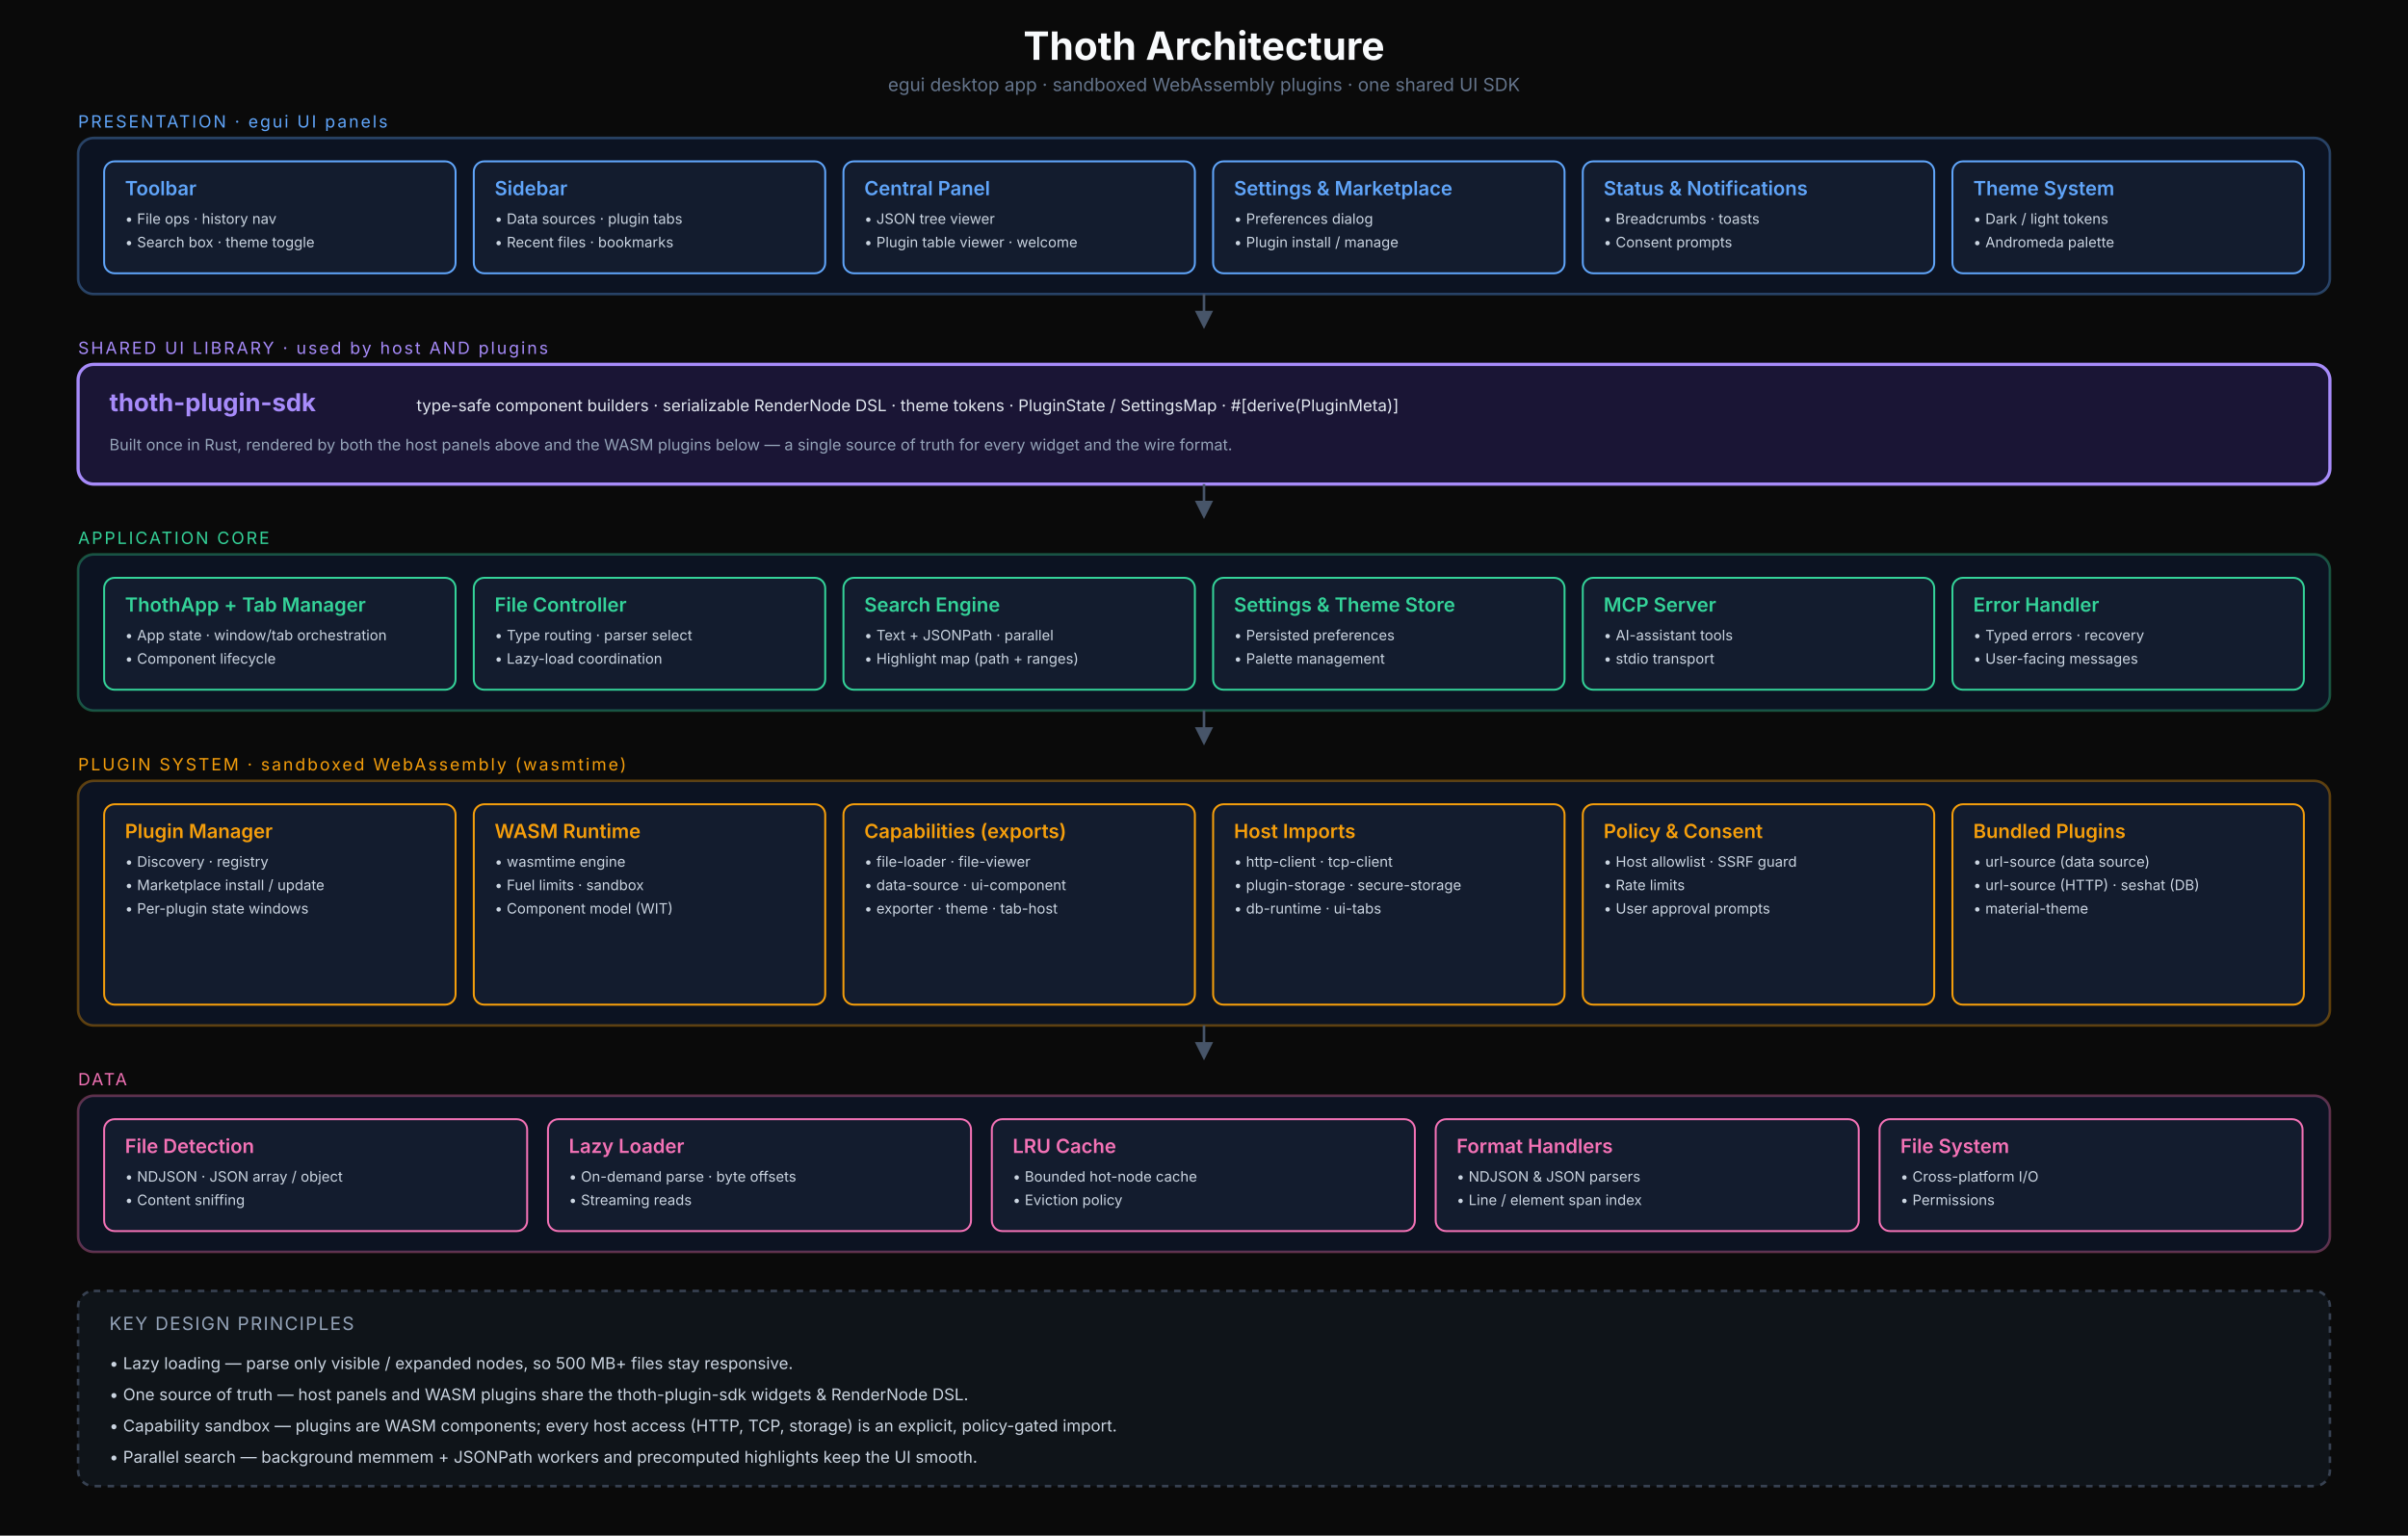
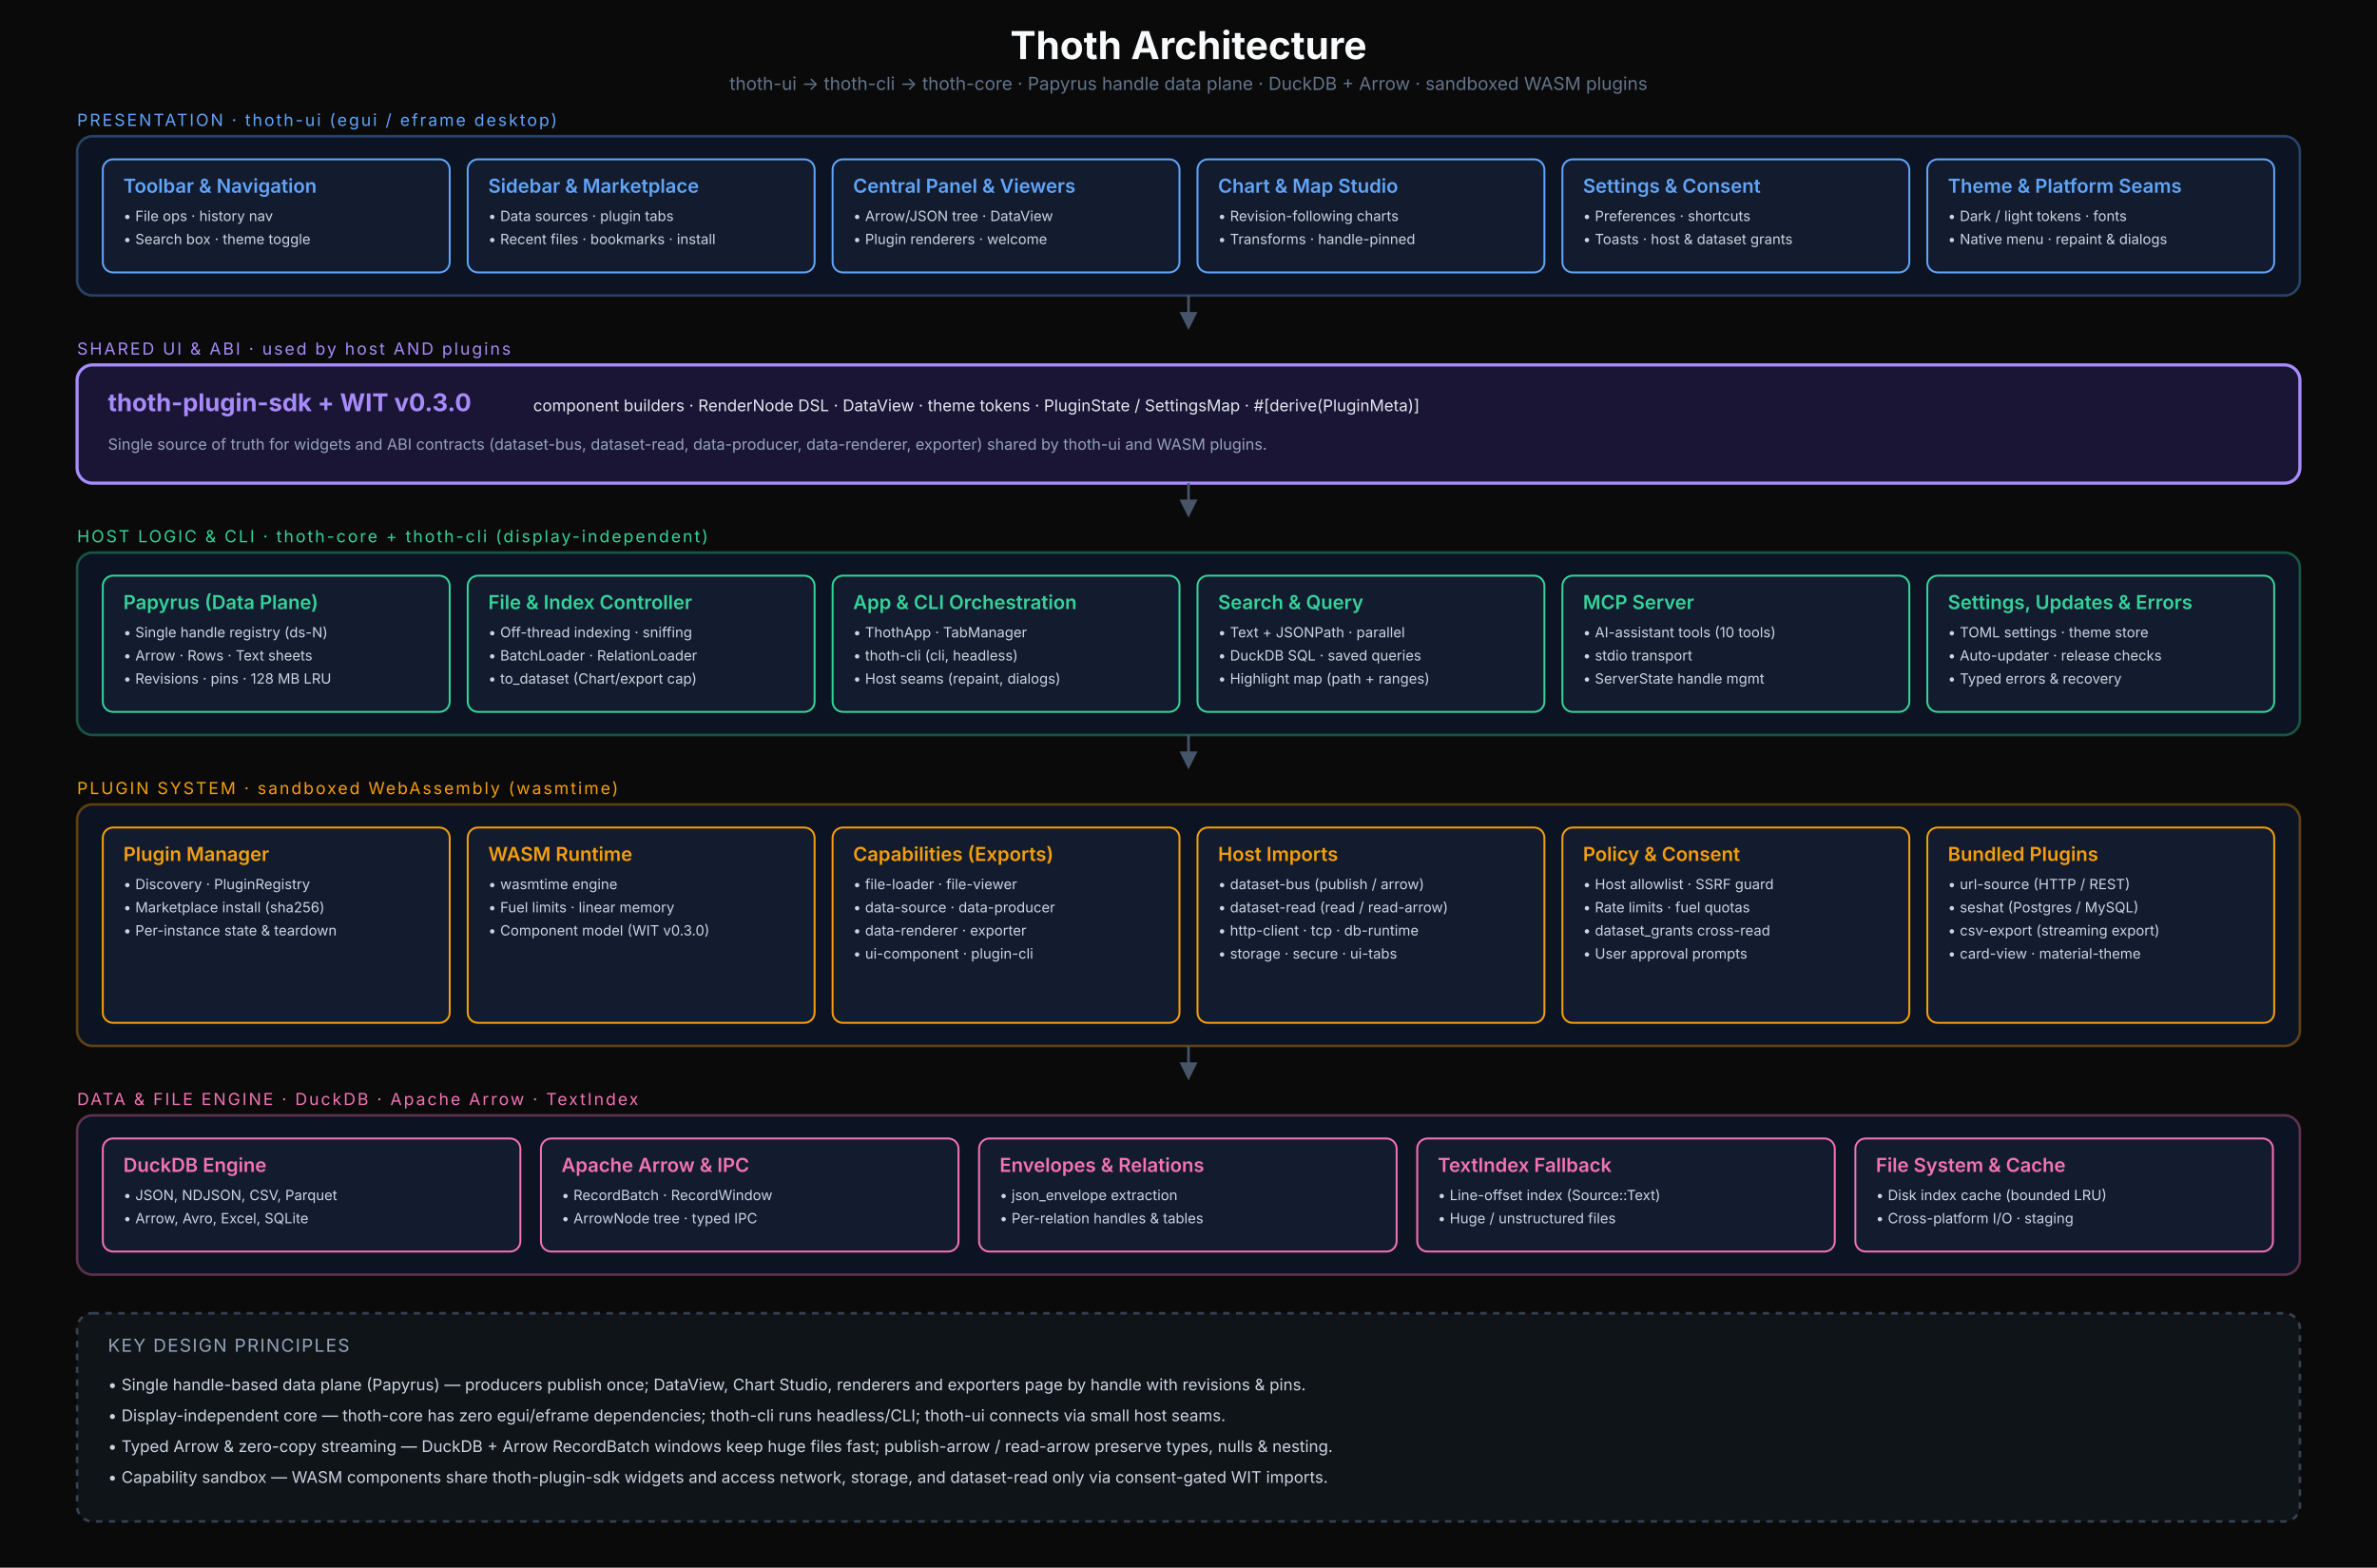
- <svg xmlns="http://www.w3.org/2000/svg" version="1.1" viewBox="0 0 1850 1180" width="1850" height="1180">
+ <svg xmlns="http://www.w3.org/2000/svg" version="1.1" viewBox="0 0 1850 1220" width="1850" height="1220">
  <defs>
    <marker id="arrow" viewBox="0 0 10 10" refX="8" refY="5" markerWidth="7" markerHeight="7" orient="auto-start-reverse">
      <path d="M0 0L10 5L0 10z" fill="#475569" />
    </marker>
    <style>
      text { font-family: "Inter", system-ui, -apple-system, sans-serif; }
      .title { font-size: 30px; fill: #f8fafc; font-weight: 700; }
      .sub { font-size: 14px; fill: #64748b; }
      .cap { font-size: 13px; letter-spacing: 1.5px; }
      .h { font-size: 15px; font-weight: 600; }
      .b { font-size: 11px; fill: #cbd5e1; }
      .band-h { font-size: 19px; font-weight: 700; fill: #a78bfa; }
      .band-1 { font-size: 12.5px; fill: #e2e8f0; }
      .band-2 { font-size: 12px; fill: #94a3b8; }
      .note { font-size: 12.5px; fill: #cbd5e1; }
      .note-h { font-size: 14px; fill: #94a3b8; letter-spacing: 1px; }
      .lbl { font-size: 11px; fill: #64748b; }
    </style>
  </defs>
-   <rect x="0" y="0" width="1850" height="1180" fill="#0a0a0a" />
+   <rect x="0" y="0" width="1850" height="1220" fill="#0a0a0a" />
  <text x="925" y="46" text-anchor="middle" class="title">Thoth Architecture</text>
-   <text x="925" y="70" text-anchor="middle" class="sub">egui desktop app · sandboxed WebAssembly plugins · one shared UI SDK</text>
-   <text x="60" y="98" class="cap" fill="#60a5fa">PRESENTATION · egui UI panels</text>
-   <rect x="60" y="106" width="1730" height="120" rx="12" fill="#0c1322" stroke="#60a5fa" stroke-opacity="0.35" stroke-width="2" />
-   <rect x="80" y="124" width="270" height="86" rx="8" fill="#131c2e" stroke="#60a5fa" stroke-width="1.5" />
-   <text x="96" y="150" class="h" fill="#60a5fa">Toolbar</text>
+   <text x="925" y="70" text-anchor="middle" class="sub">thoth-ui → thoth-cli → thoth-core · Papyrus handle data plane · DuckDB + Arrow · sandboxed WASM plugins</text>
+   <text x="60" y="98" class="cap" fill="#60a5fa">PRESENTATION · thoth-ui (egui / eframe desktop)</text>
+   <rect x="60" y="106" width="1730" height="124" rx="12" fill="#0c1322" stroke="#60a5fa" stroke-opacity="0.35" stroke-width="2" />
+   <rect x="80" y="124" width="270" height="88" rx="8" fill="#131c2e" stroke="#60a5fa" stroke-width="1.5" />
+   <text x="96" y="150" class="h" fill="#60a5fa">Toolbar &amp; Navigation</text>
  <text x="96" y="172" class="b">• File ops · history nav</text>
  <text x="96" y="190" class="b">• Search box · theme toggle</text>
-   <rect x="364" y="124" width="270" height="86" rx="8" fill="#131c2e" stroke="#60a5fa" stroke-width="1.5" />
-   <text x="380" y="150" class="h" fill="#60a5fa">Sidebar</text>
+   <rect x="364" y="124" width="270" height="88" rx="8" fill="#131c2e" stroke="#60a5fa" stroke-width="1.5" />
+   <text x="380" y="150" class="h" fill="#60a5fa">Sidebar &amp; Marketplace</text>
  <text x="380" y="172" class="b">• Data sources · plugin tabs</text>
-   <text x="380" y="190" class="b">• Recent files · bookmarks</text>
-   <rect x="648" y="124" width="270" height="86" rx="8" fill="#131c2e" stroke="#60a5fa" stroke-width="1.5" />
-   <text x="664" y="150" class="h" fill="#60a5fa">Central Panel</text>
-   <text x="664" y="172" class="b">• JSON tree viewer</text>
-   <text x="664" y="190" class="b">• Plugin table viewer · welcome</text>
-   <rect x="932" y="124" width="270" height="86" rx="8" fill="#131c2e" stroke="#60a5fa" stroke-width="1.5" />
-   <text x="948" y="150" class="h" fill="#60a5fa">Settings &amp; Marketplace</text>
-   <text x="948" y="172" class="b">• Preferences dialog</text>
-   <text x="948" y="190" class="b">• Plugin install / manage</text>
-   <rect x="1216" y="124" width="270" height="86" rx="8" fill="#131c2e" stroke="#60a5fa" stroke-width="1.5" />
-   <text x="1232" y="150" class="h" fill="#60a5fa">Status &amp; Notifications</text>
-   <text x="1232" y="172" class="b">• Breadcrumbs · toasts</text>
-   <text x="1232" y="190" class="b">• Consent prompts</text>
-   <rect x="1500" y="124" width="270" height="86" rx="8" fill="#131c2e" stroke="#60a5fa" stroke-width="1.5" />
-   <text x="1516" y="150" class="h" fill="#60a5fa">Theme System</text>
-   <text x="1516" y="172" class="b">• Dark / light tokens</text>
-   <text x="1516" y="190" class="b">• Andromeda palette</text>
-   <line x1="925" y1="226" x2="925" y2="250" stroke="#475569" stroke-width="2" marker-end="url(#arrow)" />
-   <text x="60" y="272" class="cap" fill="#a78bfa">SHARED UI LIBRARY · used by host AND plugins</text>
-   <rect x="60" y="280" width="1730" height="92" rx="12" fill="#1a1535" stroke="#a78bfa" stroke-width="2.5" />
-   <text x="84" y="316" class="band-h">thoth-plugin-sdk</text>
-   <text x="320" y="316" class="band-1">type-safe component builders · serializable RenderNode DSL · theme tokens · PluginState / SettingsMap · #[derive(PluginMeta)]</text>
-   <text x="84" y="346" class="band-2">Built once in Rust, rendered by both the host panels above and the WASM plugins below — a single source of truth for every widget and the wire format.</text>
-   <line x1="925" y1="372" x2="925" y2="396" stroke="#475569" stroke-width="2" marker-end="url(#arrow)" />
-   <text x="60" y="418" class="cap" fill="#34d399">APPLICATION CORE</text>
-   <rect x="60" y="426" width="1730" height="120" rx="12" fill="#0c1322" stroke="#34d399" stroke-opacity="0.35" stroke-width="2" />
-   <rect x="80" y="444" width="270" height="86" rx="8" fill="#131c2e" stroke="#34d399" stroke-width="1.5" />
-   <text x="96" y="470" class="h" fill="#34d399">ThothApp + Tab Manager</text>
-   <text x="96" y="492" class="b">• App state · window/tab orchestration</text>
-   <text x="96" y="510" class="b">• Component lifecycle</text>
-   <rect x="364" y="444" width="270" height="86" rx="8" fill="#131c2e" stroke="#34d399" stroke-width="1.5" />
-   <text x="380" y="470" class="h" fill="#34d399">File Controller</text>
-   <text x="380" y="492" class="b">• Type routing · parser select</text>
-   <text x="380" y="510" class="b">• Lazy-load coordination</text>
-   <rect x="648" y="444" width="270" height="86" rx="8" fill="#131c2e" stroke="#34d399" stroke-width="1.5" />
-   <text x="664" y="470" class="h" fill="#34d399">Search Engine</text>
-   <text x="664" y="492" class="b">• Text + JSONPath · parallel</text>
-   <text x="664" y="510" class="b">• Highlight map (path + ranges)</text>
-   <rect x="932" y="444" width="270" height="86" rx="8" fill="#131c2e" stroke="#34d399" stroke-width="1.5" />
-   <text x="948" y="470" class="h" fill="#34d399">Settings &amp; Theme Store</text>
-   <text x="948" y="492" class="b">• Persisted preferences</text>
-   <text x="948" y="510" class="b">• Palette management</text>
-   <rect x="1216" y="444" width="270" height="86" rx="8" fill="#131c2e" stroke="#34d399" stroke-width="1.5" />
-   <text x="1232" y="470" class="h" fill="#34d399">MCP Server</text>
-   <text x="1232" y="492" class="b">• AI-assistant tools</text>
-   <text x="1232" y="510" class="b">• stdio transport</text>
-   <rect x="1500" y="444" width="270" height="86" rx="8" fill="#131c2e" stroke="#34d399" stroke-width="1.5" />
-   <text x="1516" y="470" class="h" fill="#34d399">Error Handler</text>
-   <text x="1516" y="492" class="b">• Typed errors · recovery</text>
-   <text x="1516" y="510" class="b">• User-facing messages</text>
-   <line x1="925" y1="546" x2="925" y2="570" stroke="#475569" stroke-width="2" marker-end="url(#arrow)" />
-   <text x="60" y="592" class="cap" fill="#f59e0b">PLUGIN SYSTEM · sandboxed WebAssembly (wasmtime)</text>
-   <rect x="60" y="600" width="1730" height="188" rx="12" fill="#0c1322" stroke="#f59e0b" stroke-opacity="0.35" stroke-width="2" />
-   <rect x="80" y="618" width="270" height="154" rx="8" fill="#131c2e" stroke="#f59e0b" stroke-width="1.5" />
-   <text x="96" y="644" class="h" fill="#f59e0b">Plugin Manager</text>
-   <text x="96" y="666" class="b">• Discovery · registry</text>
-   <text x="96" y="684" class="b">• Marketplace install / update</text>
-   <text x="96" y="702" class="b">• Per-plugin state windows</text>
-   <rect x="364" y="618" width="270" height="154" rx="8" fill="#131c2e" stroke="#f59e0b" stroke-width="1.5" />
-   <text x="380" y="644" class="h" fill="#f59e0b">WASM Runtime</text>
-   <text x="380" y="666" class="b">• wasmtime engine</text>
-   <text x="380" y="684" class="b">• Fuel limits · sandbox</text>
-   <text x="380" y="702" class="b">• Component model (WIT)</text>
-   <rect x="648" y="618" width="270" height="154" rx="8" fill="#131c2e" stroke="#f59e0b" stroke-width="1.5" />
-   <text x="664" y="644" class="h" fill="#f59e0b">Capabilities (exports)</text>
-   <text x="664" y="666" class="b">• file-loader · file-viewer</text>
-   <text x="664" y="684" class="b">• data-source · ui-component</text>
-   <text x="664" y="702" class="b">• exporter · theme · tab-host</text>
-   <rect x="932" y="618" width="270" height="154" rx="8" fill="#131c2e" stroke="#f59e0b" stroke-width="1.5" />
-   <text x="948" y="644" class="h" fill="#f59e0b">Host Imports</text>
-   <text x="948" y="666" class="b">• http-client · tcp-client</text>
-   <text x="948" y="684" class="b">• plugin-storage · secure-storage</text>
-   <text x="948" y="702" class="b">• db-runtime · ui-tabs</text>
-   <rect x="1216" y="618" width="270" height="154" rx="8" fill="#131c2e" stroke="#f59e0b" stroke-width="1.5" />
-   <text x="1232" y="644" class="h" fill="#f59e0b">Policy &amp; Consent</text>
-   <text x="1232" y="666" class="b">• Host allowlist · SSRF guard</text>
-   <text x="1232" y="684" class="b">• Rate limits</text>
-   <text x="1232" y="702" class="b">• User approval prompts</text>
-   <rect x="1500" y="618" width="270" height="154" rx="8" fill="#131c2e" stroke="#f59e0b" stroke-width="1.5" />
-   <text x="1516" y="644" class="h" fill="#f59e0b">Bundled Plugins</text>
-   <text x="1516" y="666" class="b">• url-source (data source)</text>
-   <text x="1516" y="684" class="b">• url-source (HTTP) · seshat (DB)</text>
-   <text x="1516" y="702" class="b">• material-theme</text>
-   <line x1="925" y1="788" x2="925" y2="812" stroke="#475569" stroke-width="2" marker-end="url(#arrow)" />
-   <text x="60" y="834" class="cap" fill="#f472b6">DATA</text>
-   <rect x="60" y="842" width="1730" height="120" rx="12" fill="#0c1322" stroke="#f472b6" stroke-opacity="0.35" stroke-width="2" />
-   <rect x="80" y="860" width="325" height="86" rx="8" fill="#131c2e" stroke="#f472b6" stroke-width="1.5" />
-   <text x="96" y="886" class="h" fill="#f472b6">File Detection</text>
-   <text x="96" y="908" class="b">• NDJSON · JSON array / object</text>
-   <text x="96" y="926" class="b">• Content sniffing</text>
-   <rect x="421" y="860" width="325" height="86" rx="8" fill="#131c2e" stroke="#f472b6" stroke-width="1.5" />
-   <text x="437" y="886" class="h" fill="#f472b6">Lazy Loader</text>
-   <text x="437" y="908" class="b">• On-demand parse · byte offsets</text>
-   <text x="437" y="926" class="b">• Streaming reads</text>
-   <rect x="762" y="860" width="325" height="86" rx="8" fill="#131c2e" stroke="#f472b6" stroke-width="1.5" />
-   <text x="778" y="886" class="h" fill="#f472b6">LRU Cache</text>
-   <text x="778" y="908" class="b">• Bounded hot-node cache</text>
-   <text x="778" y="926" class="b">• Eviction policy</text>
-   <rect x="1103" y="860" width="325" height="86" rx="8" fill="#131c2e" stroke="#f472b6" stroke-width="1.5" />
-   <text x="1119" y="886" class="h" fill="#f472b6">Format Handlers</text>
-   <text x="1119" y="908" class="b">• NDJSON &amp; JSON parsers</text>
-   <text x="1119" y="926" class="b">• Line / element span index</text>
-   <rect x="1444" y="860" width="325" height="86" rx="8" fill="#131c2e" stroke="#f472b6" stroke-width="1.5" />
-   <text x="1460" y="886" class="h" fill="#f472b6">File System</text>
-   <text x="1460" y="908" class="b">• Cross-platform I/O</text>
-   <text x="1460" y="926" class="b">• Permissions</text>
-   <rect x="60" y="992" width="1730" height="150" rx="12" fill="#0f1419" stroke="#374151" stroke-dasharray="5,5" stroke-width="2" />
-   <text x="84" y="1022" class="note-h">KEY DESIGN PRINCIPLES</text>
-   <text x="84" y="1052" class="note">• Lazy loading — parse only visible / expanded nodes, so 500 MB+ files stay responsive.</text>
-   <text x="84" y="1076" class="note">• One source of truth — host panels and WASM plugins share the thoth-plugin-sdk widgets &amp; RenderNode DSL.</text>
-   <text x="84" y="1100" class="note">• Capability sandbox — plugins are WASM components; every host access (HTTP, TCP, storage) is an explicit, policy-gated import.</text>
-   <text x="84" y="1124" class="note">• Parallel search — background memmem + JSONPath workers and precomputed highlights keep the UI smooth.</text>
+   <text x="380" y="190" class="b">• Recent files · bookmarks · install</text>
+   <rect x="648" y="124" width="270" height="88" rx="8" fill="#131c2e" stroke="#60a5fa" stroke-width="1.5" />
+   <text x="664" y="150" class="h" fill="#60a5fa">Central Panel &amp; Viewers</text>
+   <text x="664" y="172" class="b">• Arrow/JSON tree · DataView</text>
+   <text x="664" y="190" class="b">• Plugin renderers · welcome</text>
+   <rect x="932" y="124" width="270" height="88" rx="8" fill="#131c2e" stroke="#60a5fa" stroke-width="1.5" />
+   <text x="948" y="150" class="h" fill="#60a5fa">Chart &amp; Map Studio</text>
+   <text x="948" y="172" class="b">• Revision-following charts</text>
+   <text x="948" y="190" class="b">• Transforms · handle-pinned</text>
+   <rect x="1216" y="124" width="270" height="88" rx="8" fill="#131c2e" stroke="#60a5fa" stroke-width="1.5" />
+   <text x="1232" y="150" class="h" fill="#60a5fa">Settings &amp; Consent</text>
+   <text x="1232" y="172" class="b">• Preferences · shortcuts</text>
+   <text x="1232" y="190" class="b">• Toasts · host &amp; dataset grants</text>
+   <rect x="1500" y="124" width="270" height="88" rx="8" fill="#131c2e" stroke="#60a5fa" stroke-width="1.5" />
+   <text x="1516" y="150" class="h" fill="#60a5fa">Theme &amp; Platform Seams</text>
+   <text x="1516" y="172" class="b">• Dark / light tokens · fonts</text>
+   <text x="1516" y="190" class="b">• Native menu · repaint &amp; dialogs</text>
+   <line x1="925" y1="230" x2="925" y2="254" stroke="#475569" stroke-width="2" marker-end="url(#arrow)" />
+   <text x="60" y="276" class="cap" fill="#a78bfa">SHARED UI &amp; ABI · used by host AND plugins</text>
+   <rect x="60" y="284" width="1730" height="92" rx="12" fill="#1a1535" stroke="#a78bfa" stroke-width="2.5" />
+   <text x="84" y="320" class="band-h">thoth-plugin-sdk + WIT v0.3.0</text>
+   <text x="415" y="320" class="band-1">component builders · RenderNode DSL · DataView · theme tokens · PluginState / SettingsMap · #[derive(PluginMeta)]</text>
+   <text x="84" y="350" class="band-2">Single source of truth for widgets and ABI contracts (dataset-bus, dataset-read, data-producer, data-renderer, exporter) shared by thoth-ui and WASM plugins.</text>
+   <line x1="925" y1="376" x2="925" y2="400" stroke="#475569" stroke-width="2" marker-end="url(#arrow)" />
+   <text x="60" y="422" class="cap" fill="#34d399">HOST LOGIC &amp; CLI · thoth-core + thoth-cli (display-independent)</text>
+   <rect x="60" y="430" width="1730" height="142" rx="12" fill="#0c1322" stroke="#34d399" stroke-opacity="0.35" stroke-width="2" />
+   <rect x="80" y="448" width="270" height="106" rx="8" fill="#131c2e" stroke="#34d399" stroke-width="1.5" />
+   <text x="96" y="474" class="h" fill="#34d399">Papyrus (Data Plane)</text>
+   <text x="96" y="496" class="b">• Single handle registry (ds-N)</text>
+   <text x="96" y="514" class="b">• Arrow · Rows · Text sheets</text>
+   <text x="96" y="532" class="b">• Revisions · pins · 128 MB LRU</text>
+   <rect x="364" y="448" width="270" height="106" rx="8" fill="#131c2e" stroke="#34d399" stroke-width="1.5" />
+   <text x="380" y="474" class="h" fill="#34d399">File &amp; Index Controller</text>
+   <text x="380" y="496" class="b">• Off-thread indexing · sniffing</text>
+   <text x="380" y="514" class="b">• BatchLoader · RelationLoader</text>
+   <text x="380" y="532" class="b">• to_dataset (Chart/export cap)</text>
+   <rect x="648" y="448" width="270" height="106" rx="8" fill="#131c2e" stroke="#34d399" stroke-width="1.5" />
+   <text x="664" y="474" class="h" fill="#34d399">App &amp; CLI Orchestration</text>
+   <text x="664" y="496" class="b">• ThothApp · TabManager</text>
+   <text x="664" y="514" class="b">• thoth-cli (cli, headless)</text>
+   <text x="664" y="532" class="b">• Host seams (repaint, dialogs)</text>
+   <rect x="932" y="448" width="270" height="106" rx="8" fill="#131c2e" stroke="#34d399" stroke-width="1.5" />
+   <text x="948" y="474" class="h" fill="#34d399">Search &amp; Query</text>
+   <text x="948" y="496" class="b">• Text + JSONPath · parallel</text>
+   <text x="948" y="514" class="b">• DuckDB SQL · saved queries</text>
+   <text x="948" y="532" class="b">• Highlight map (path + ranges)</text>
+   <rect x="1216" y="448" width="270" height="106" rx="8" fill="#131c2e" stroke="#34d399" stroke-width="1.5" />
+   <text x="1232" y="474" class="h" fill="#34d399">MCP Server</text>
+   <text x="1232" y="496" class="b">• AI-assistant tools (10 tools)</text>
+   <text x="1232" y="514" class="b">• stdio transport</text>
+   <text x="1232" y="532" class="b">• ServerState handle mgmt</text>
+   <rect x="1500" y="448" width="270" height="106" rx="8" fill="#131c2e" stroke="#34d399" stroke-width="1.5" />
+   <text x="1516" y="474" class="h" fill="#34d399">Settings, Updates &amp; Errors</text>
+   <text x="1516" y="496" class="b">• TOML settings · theme store</text>
+   <text x="1516" y="514" class="b">• Auto-updater · release checks</text>
+   <text x="1516" y="532" class="b">• Typed errors &amp; recovery</text>
+   <line x1="925" y1="572" x2="925" y2="596" stroke="#475569" stroke-width="2" marker-end="url(#arrow)" />
+   <text x="60" y="618" class="cap" fill="#f59e0b">PLUGIN SYSTEM · sandboxed WebAssembly (wasmtime)</text>
+   <rect x="60" y="626" width="1730" height="188" rx="12" fill="#0c1322" stroke="#f59e0b" stroke-opacity="0.35" stroke-width="2" />
+   <rect x="80" y="644" width="270" height="152" rx="8" fill="#131c2e" stroke="#f59e0b" stroke-width="1.5" />
+   <text x="96" y="670" class="h" fill="#f59e0b">Plugin Manager</text>
+   <text x="96" y="692" class="b">• Discovery · PluginRegistry</text>
+   <text x="96" y="710" class="b">• Marketplace install (sha256)</text>
+   <text x="96" y="728" class="b">• Per-instance state &amp; teardown</text>
+   <rect x="364" y="644" width="270" height="152" rx="8" fill="#131c2e" stroke="#f59e0b" stroke-width="1.5" />
+   <text x="380" y="670" class="h" fill="#f59e0b">WASM Runtime</text>
+   <text x="380" y="692" class="b">• wasmtime engine</text>
+   <text x="380" y="710" class="b">• Fuel limits · linear memory</text>
+   <text x="380" y="728" class="b">• Component model (WIT v0.3.0)</text>
+   <rect x="648" y="644" width="270" height="152" rx="8" fill="#131c2e" stroke="#f59e0b" stroke-width="1.5" />
+   <text x="664" y="670" class="h" fill="#f59e0b">Capabilities (Exports)</text>
+   <text x="664" y="692" class="b">• file-loader · file-viewer</text>
+   <text x="664" y="710" class="b">• data-source · data-producer</text>
+   <text x="664" y="728" class="b">• data-renderer · exporter</text>
+   <text x="664" y="746" class="b">• ui-component · plugin-cli</text>
+   <rect x="932" y="644" width="270" height="152" rx="8" fill="#131c2e" stroke="#f59e0b" stroke-width="1.5" />
+   <text x="948" y="670" class="h" fill="#f59e0b">Host Imports</text>
+   <text x="948" y="692" class="b">• dataset-bus (publish / arrow)</text>
+   <text x="948" y="710" class="b">• dataset-read (read / read-arrow)</text>
+   <text x="948" y="728" class="b">• http-client · tcp · db-runtime</text>
+   <text x="948" y="746" class="b">• storage · secure · ui-tabs</text>
+   <rect x="1216" y="644" width="270" height="152" rx="8" fill="#131c2e" stroke="#f59e0b" stroke-width="1.5" />
+   <text x="1232" y="670" class="h" fill="#f59e0b">Policy &amp; Consent</text>
+   <text x="1232" y="692" class="b">• Host allowlist · SSRF guard</text>
+   <text x="1232" y="710" class="b">• Rate limits · fuel quotas</text>
+   <text x="1232" y="728" class="b">• dataset_grants cross-read</text>
+   <text x="1232" y="746" class="b">• User approval prompts</text>
+   <rect x="1500" y="644" width="270" height="152" rx="8" fill="#131c2e" stroke="#f59e0b" stroke-width="1.5" />
+   <text x="1516" y="670" class="h" fill="#f59e0b">Bundled Plugins</text>
+   <text x="1516" y="692" class="b">• url-source (HTTP / REST)</text>
+   <text x="1516" y="710" class="b">• seshat (Postgres / MySQL)</text>
+   <text x="1516" y="728" class="b">• csv-export (streaming export)</text>
+   <text x="1516" y="746" class="b">• card-view · material-theme</text>
+   <line x1="925" y1="814" x2="925" y2="838" stroke="#475569" stroke-width="2" marker-end="url(#arrow)" />
+   <text x="60" y="860" class="cap" fill="#f472b6">DATA &amp; FILE ENGINE · DuckDB · Apache Arrow · TextIndex</text>
+   <rect x="60" y="868" width="1730" height="124" rx="12" fill="#0c1322" stroke="#f472b6" stroke-opacity="0.35" stroke-width="2" />
+   <rect x="80" y="886" width="325" height="88" rx="8" fill="#131c2e" stroke="#f472b6" stroke-width="1.5" />
+   <text x="96" y="912" class="h" fill="#f472b6">DuckDB Engine</text>
+   <text x="96" y="934" class="b">• JSON, NDJSON, CSV, Parquet</text>
+   <text x="96" y="952" class="b">• Arrow, Avro, Excel, SQLite</text>
+   <rect x="421" y="886" width="325" height="88" rx="8" fill="#131c2e" stroke="#f472b6" stroke-width="1.5" />
+   <text x="437" y="912" class="h" fill="#f472b6">Apache Arrow &amp; IPC</text>
+   <text x="437" y="934" class="b">• RecordBatch · RecordWindow</text>
+   <text x="437" y="952" class="b">• ArrowNode tree · typed IPC</text>
+   <rect x="762" y="886" width="325" height="88" rx="8" fill="#131c2e" stroke="#f472b6" stroke-width="1.5" />
+   <text x="778" y="912" class="h" fill="#f472b6">Envelopes &amp; Relations</text>
+   <text x="778" y="934" class="b">• json_envelope extraction</text>
+   <text x="778" y="952" class="b">• Per-relation handles &amp; tables</text>
+   <rect x="1103" y="886" width="325" height="88" rx="8" fill="#131c2e" stroke="#f472b6" stroke-width="1.5" />
+   <text x="1119" y="912" class="h" fill="#f472b6">TextIndex Fallback</text>
+   <text x="1119" y="934" class="b">• Line-offset index (Source::Text)</text>
+   <text x="1119" y="952" class="b">• Huge / unstructured files</text>
+   <rect x="1444" y="886" width="325" height="88" rx="8" fill="#131c2e" stroke="#f472b6" stroke-width="1.5" />
+   <text x="1460" y="912" class="h" fill="#f472b6">File System &amp; Cache</text>
+   <text x="1460" y="934" class="b">• Disk index cache (bounded LRU)</text>
+   <text x="1460" y="952" class="b">• Cross-platform I/O · staging</text>
+   <rect x="60" y="1022" width="1730" height="162" rx="12" fill="#0f1419" stroke="#374151" stroke-dasharray="5,5" stroke-width="2" />
+   <text x="84" y="1052" class="note-h">KEY DESIGN PRINCIPLES</text>
+   <text x="84" y="1082" class="note">• Single handle-based data plane (Papyrus) — producers publish once; DataView, Chart Studio, renderers and exporters page by handle with revisions &amp; pins.</text>
+   <text x="84" y="1106" class="note">• Display-independent core — thoth-core has zero egui/eframe dependencies; thoth-cli runs headless/CLI; thoth-ui connects via small host seams.</text>
+   <text x="84" y="1130" class="note">• Typed Arrow &amp; zero-copy streaming — DuckDB + Arrow RecordBatch windows keep huge files fast; publish-arrow / read-arrow preserve types, nulls &amp; nesting.</text>
+   <text x="84" y="1154" class="note">• Capability sandbox — WASM components share thoth-plugin-sdk widgets and access network, storage, and dataset-read only via consent-gated WIT imports.</text>
</svg>
